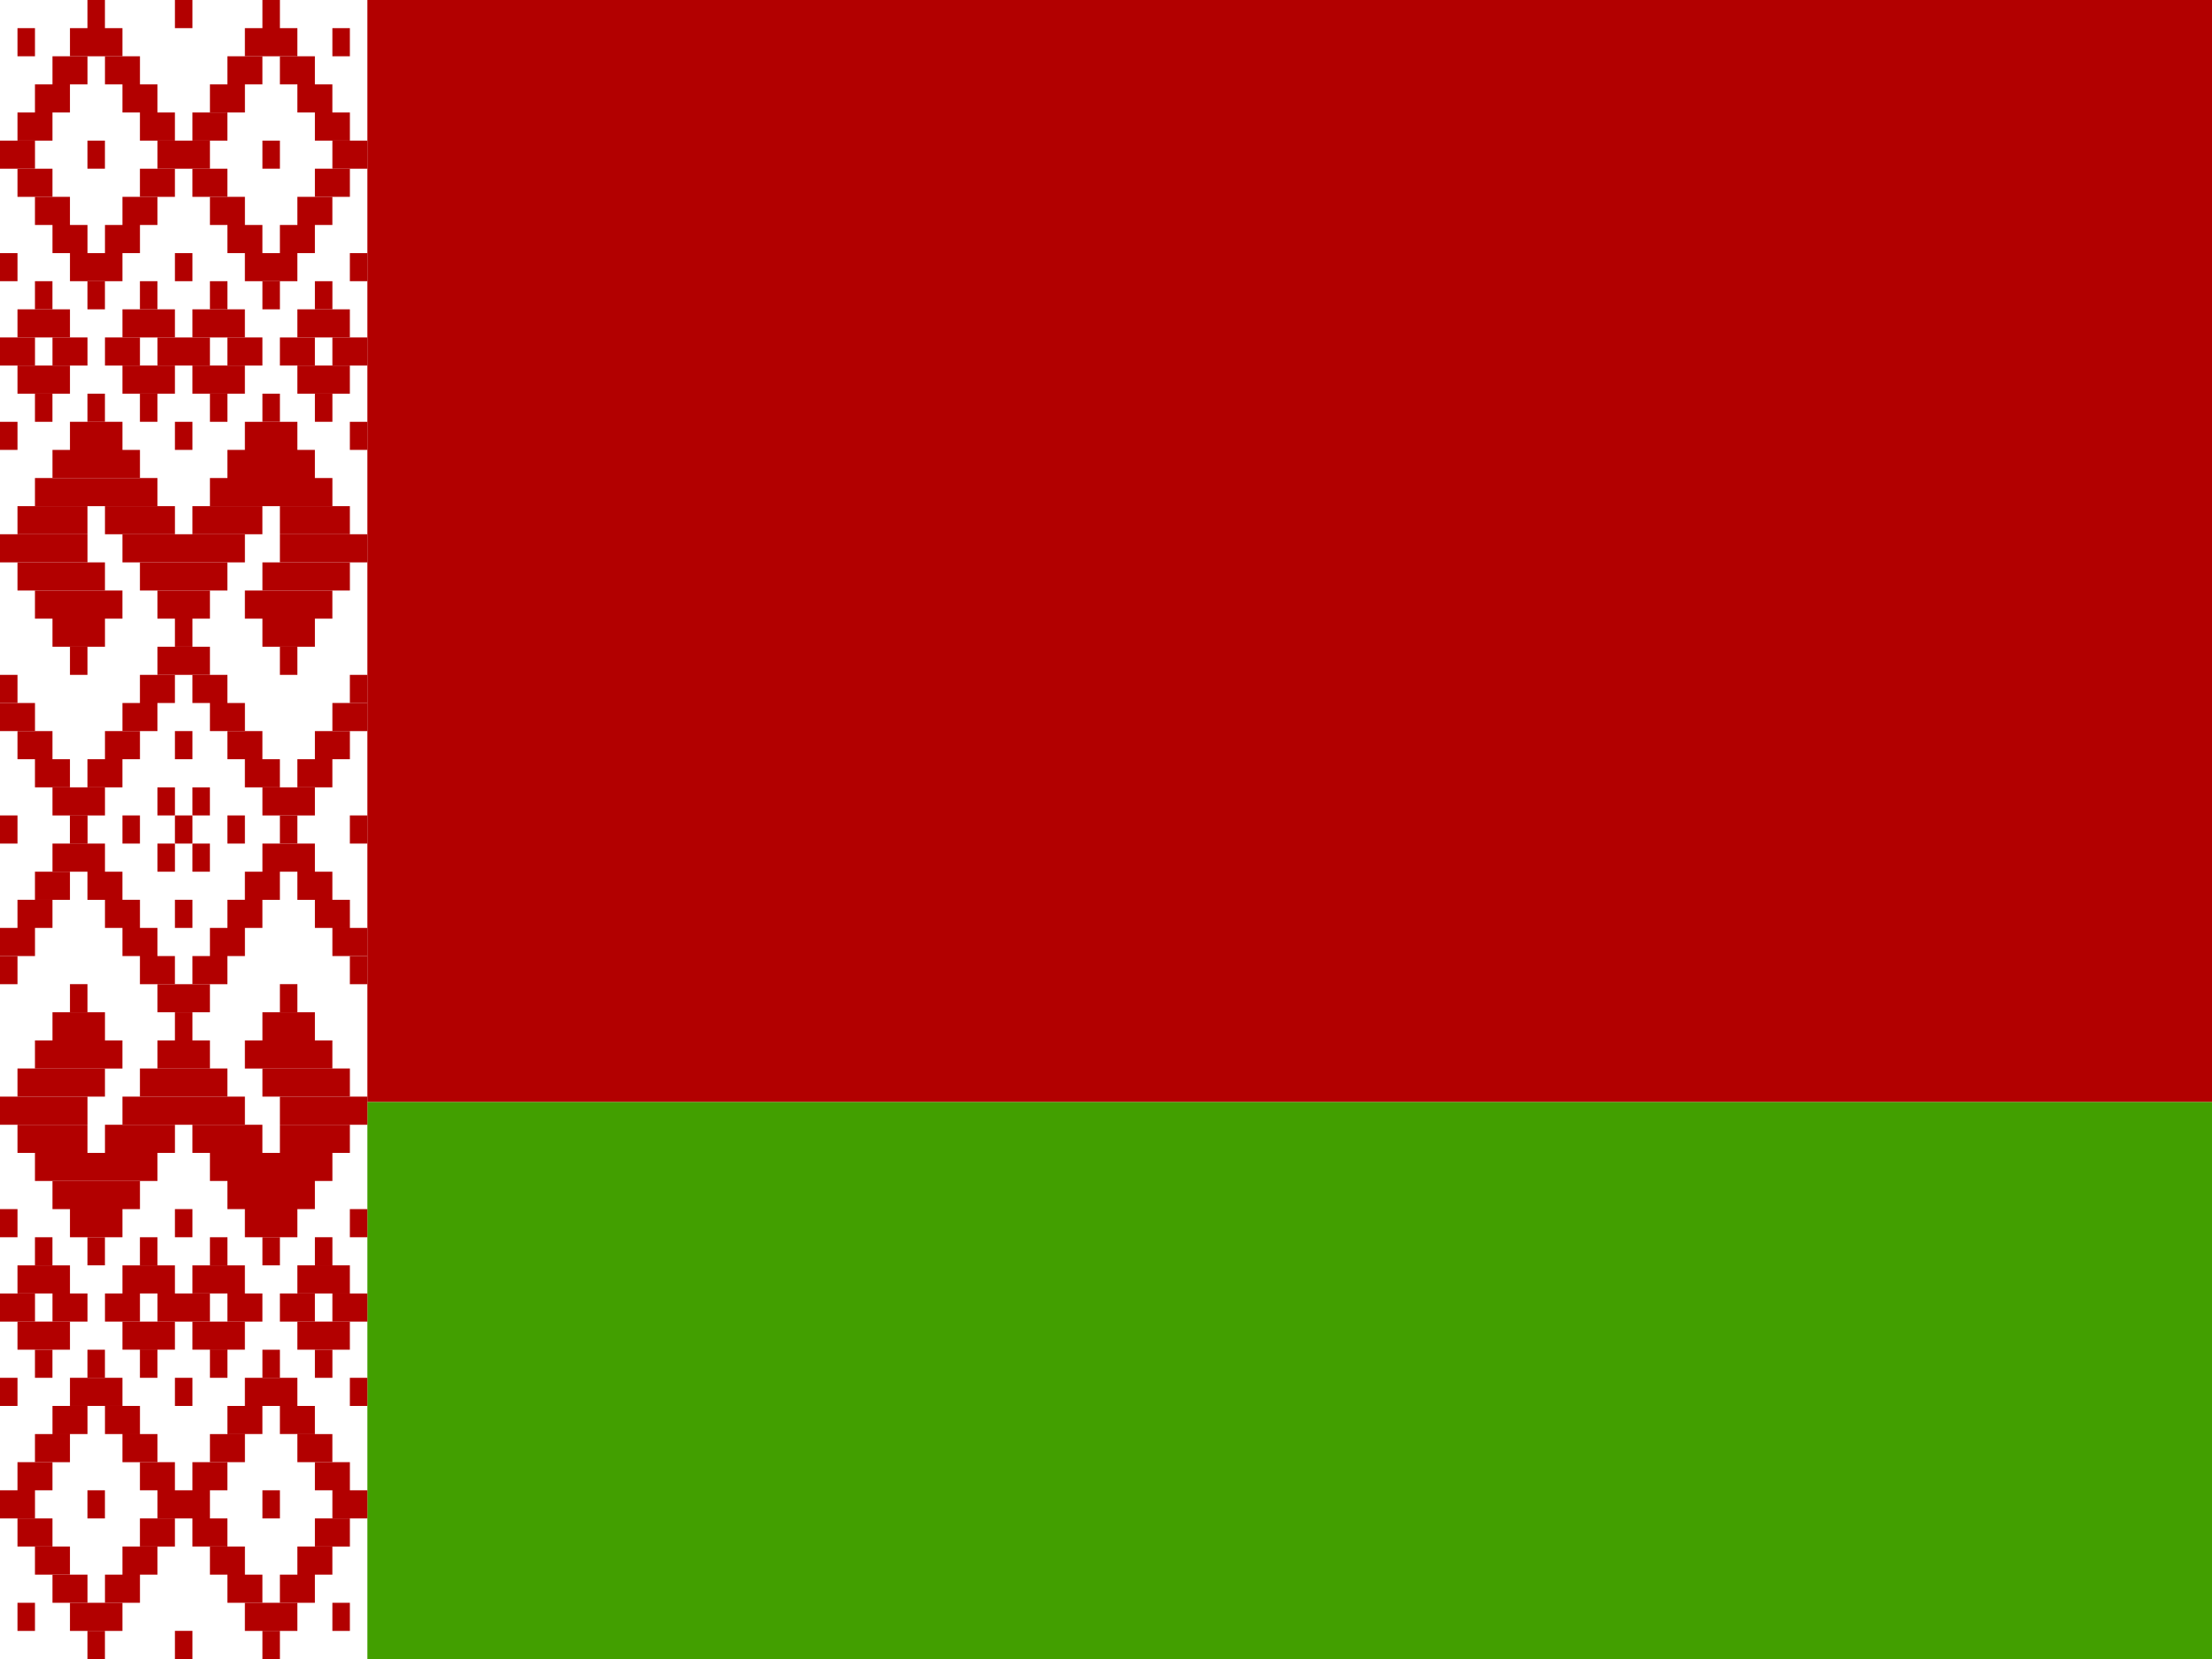
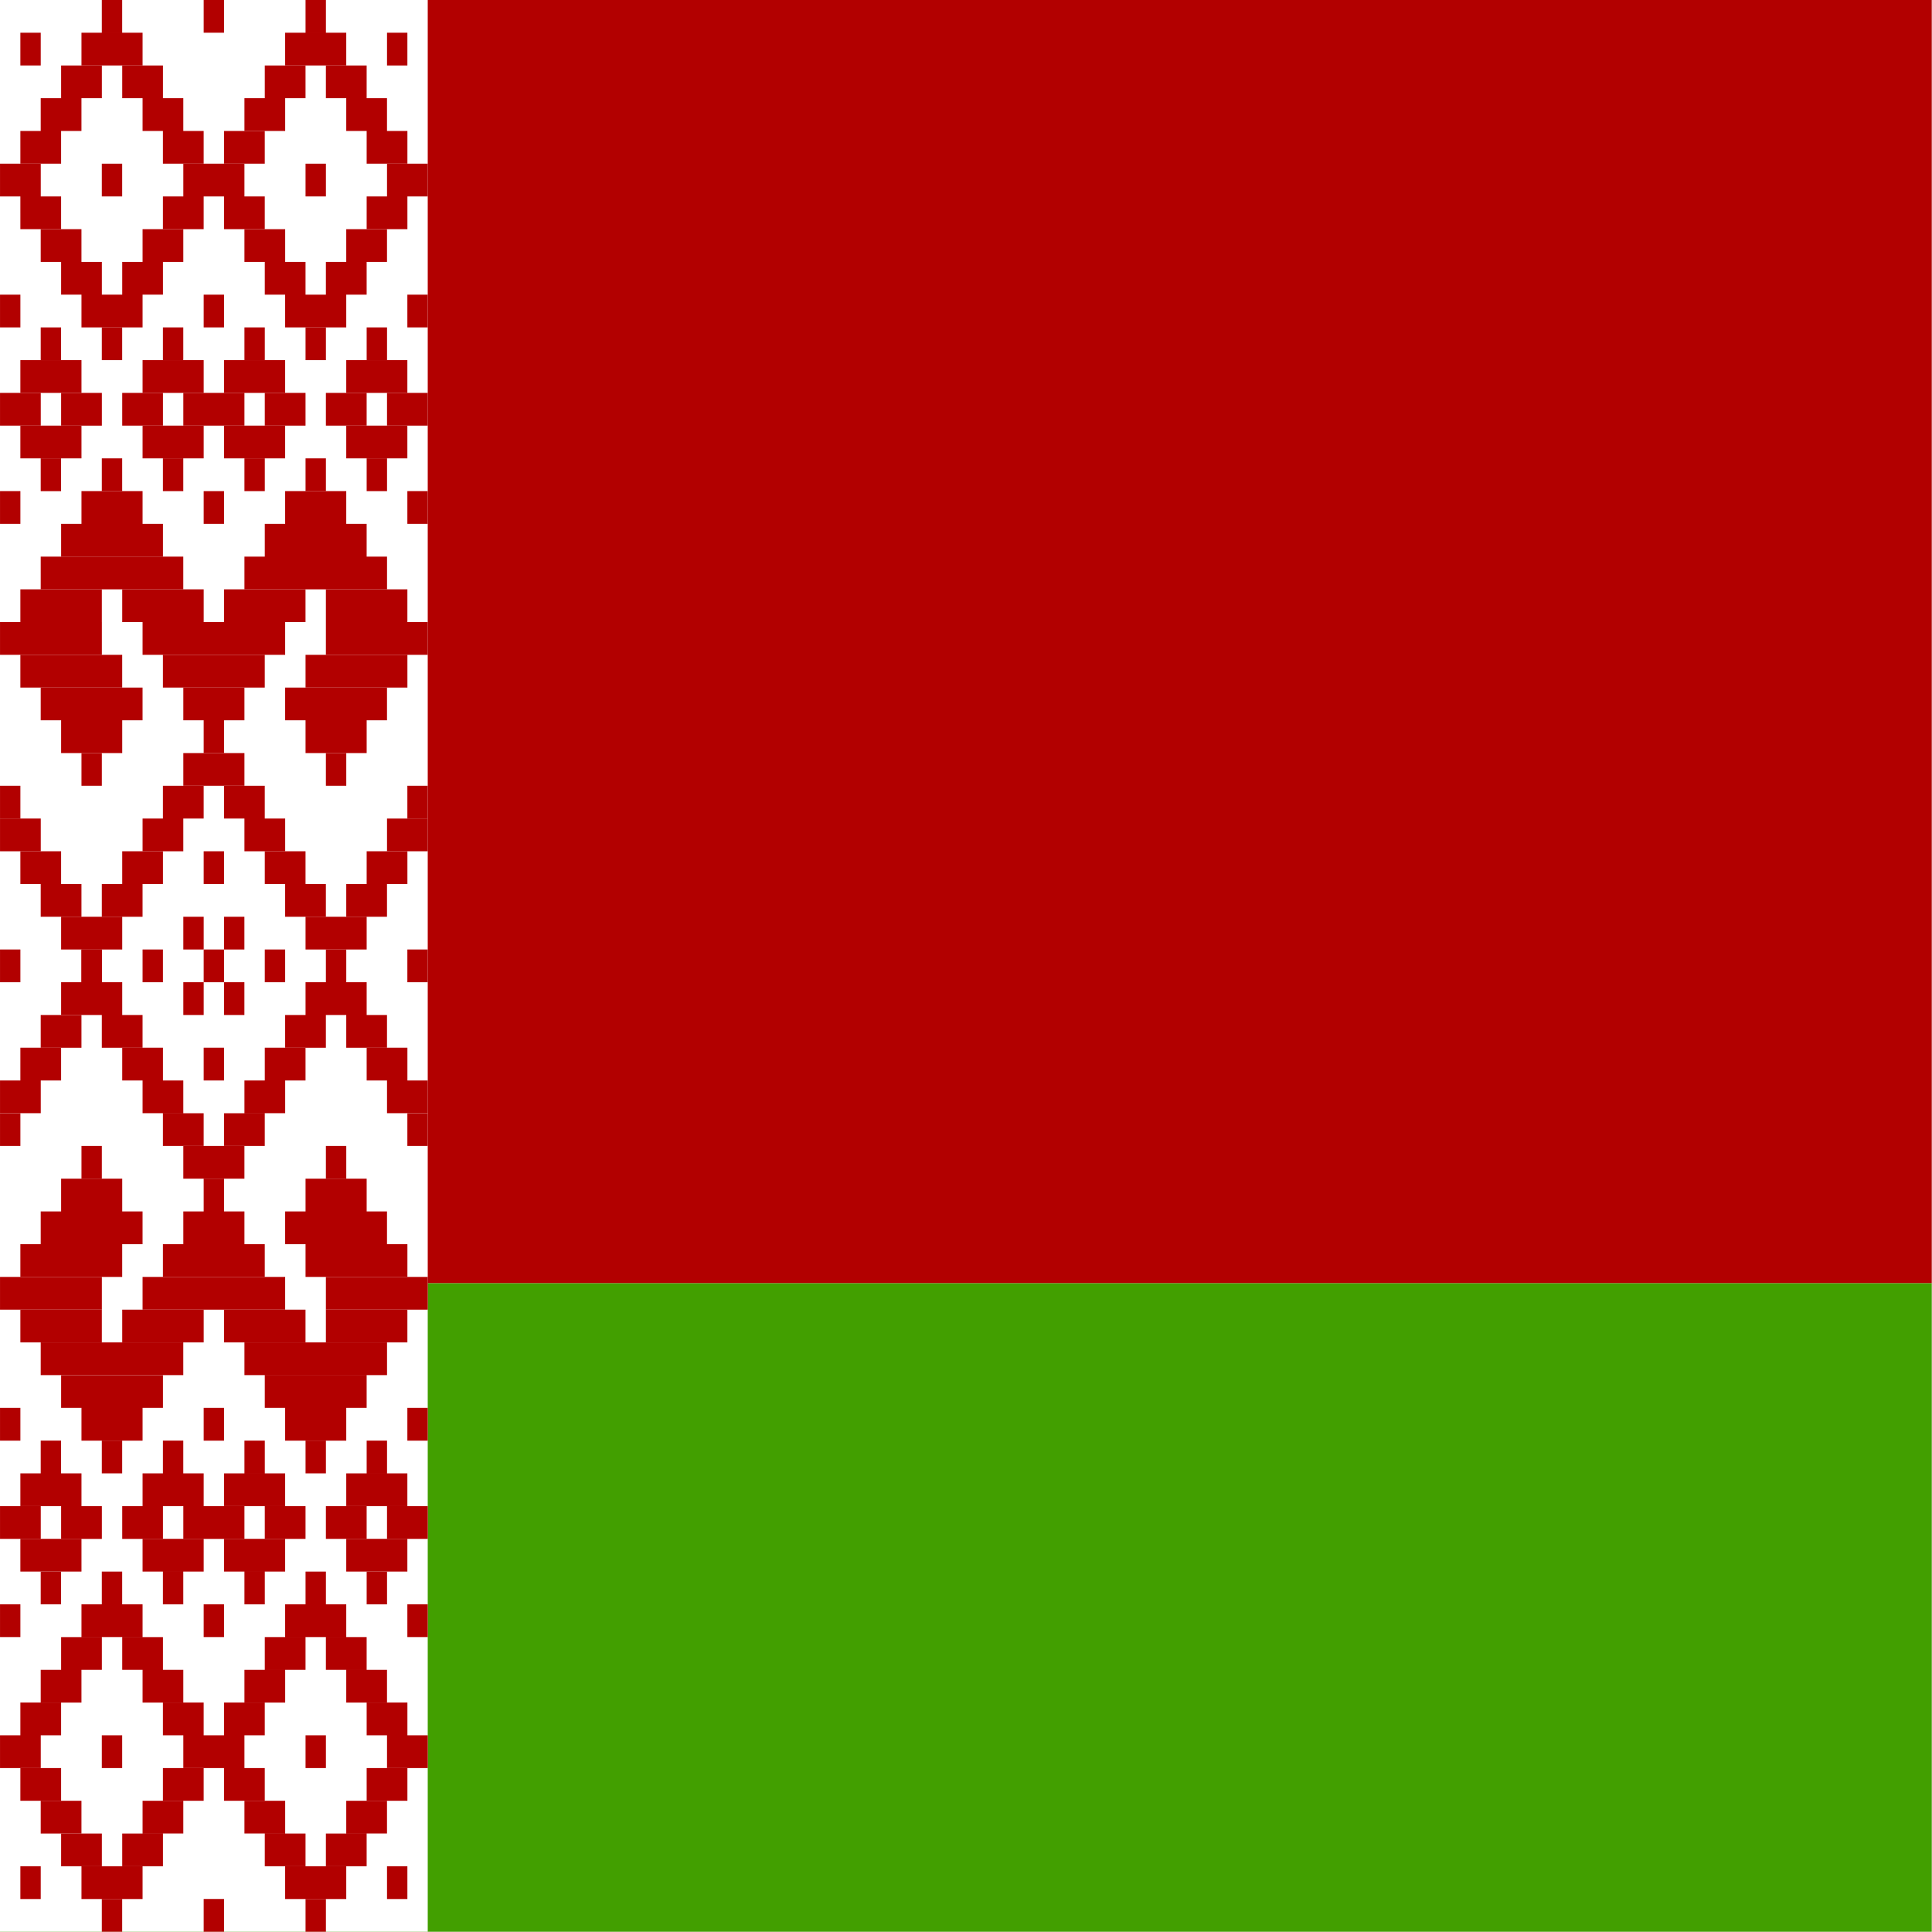
- <svg xmlns="http://www.w3.org/2000/svg" height="480" width="640">
+ <svg xmlns="http://www.w3.org/2000/svg" height="512" width="512">
  <defs>
    <clipPath id="a">
-       <path fill-opacity=".67" d="M0 0h682.6v512H0z" />
+       <path fill-opacity=".67" d="M0 0h496.06v496.06H0z" />
    </clipPath>
  </defs>
-   <g fill-rule="evenodd" clip-path="url(#a)" transform="matrix(.9376 0 0 .9375 0 0)">
-     <path fill="#b20000" d="M0 0h1024v340.11H0z" />
-     <path fill="#429f00" d="M0 340.11h1024V512H0z" />
-     <path fill="#fff" d="M0 0h113.37v512H0z" />
+   <g fill-rule="evenodd" clip-path="url(#a)" transform="scale(1.032)">
+     <path fill="#b20000" d="M0 0h992.13v329.53H0z" />
+     <path fill="#429f00" d="M0 329.53h992.13v166.54H0z" />
+     <path fill="#fff" d="M0 0h109.84v496.06H0z" />
    <g stroke-width="1pt" fill="#b20000">
-       <path d="M5.394 8.682h5.398v8.68H5.394zM21.59 8.682h16.196v8.68H21.59zM26.983 0h5.398v8.68h-5.397zM53.98 0h5.4v8.68h-5.4zM75.57 8.682h16.197v8.68H75.57zM80.98 0h5.398v8.68H80.98z" />
-       <path d="M16.196 17.36h10.798v8.68H16.196zM32.392 17.36H43.19v8.68H32.392zM70.177 17.36h10.798v8.68H70.177zM86.373 17.36H97.17v8.68H86.374zM10.787 26.04h10.798v8.678H10.787zM37.786 26.04h10.797v8.678H37.786zM64.784 26.04H75.58v8.678H64.785zM91.767 26.04h10.797v8.678H91.767zM102.57 8.682h5.397v8.68h-5.398zM5.394 34.718h10.798v8.678H5.394zM43.18 34.718h10.797v8.678H43.18zM97.175 34.718h10.798v8.678H97.175zM10.787 60.75h10.798v8.68H10.787zM16.196 69.43h10.798v8.677H16.196zM37.786 60.75h10.797v8.68H37.786zM32.392 69.43H43.19v8.677H32.392zM21.59 78.107h16.196v8.678H21.59z" />
-       <path d="M26.983 86.784h5.398v8.68h-5.397zM64.784 60.752H75.58v8.678H64.785zM70.177 69.43h10.798v8.677H70.177zM91.767 60.75h10.797v8.68H91.767zM86.373 69.43H97.17v8.677H86.374zM75.57 78.107h16.197v8.678H75.57z" />
-       <path d="M80.98 86.784h5.398v8.68H80.98zM53.98 78.107h5.4v8.678h-5.4zM0 78.107h5.398v8.678H0zM107.963 78.107h5.398v8.678h-5.397zM26.983 121.497h5.398v8.678h-5.397z" />
-       <path d="M21.59 130.174h16.196v8.678H21.59zM16.196 138.852H43.19v8.678H16.196zM80.98 121.497h5.398v8.678H80.98z" />
-       <path d="M75.57 130.174h16.197v8.678H75.57zM70.177 138.852H97.17v8.678H70.178zM75.57 182.242h26.994v8.678H75.57zM64.784 147.53h37.79v8.68h-37.79zM10.787 147.53h37.79v8.68h-37.79zM16.196 190.92h16.196v8.678H16.196zM10.787 182.242H37.78v8.678H10.788zM86.373 164.886h26.994v8.678H86.373zM80.98 190.92h16.195v8.678H80.98z" />
-       <path d="M21.59 199.597h5.398v8.68H21.59zM86.373 199.597h5.398v8.68h-5.397zM0 164.886h26.994v8.678H0zM48.588 182.242h16.196v8.678H48.588zM53.98 190.92h5.4v8.678h-5.4zM37.786 164.886h37.79v8.678h-37.79zM59.375 34.718h10.798v8.678H59.375z" />
-       <path d="M48.588 43.395h16.196v8.678H48.588z" />
-       <path d="M43.18 52.073h10.797v8.68H43.18zM59.375 52.073h10.798v8.68H59.375zM0 43.395h10.798v8.678H0z" />
-       <path d="M5.394 52.073h10.798v8.68H5.394zM102.57 43.395h10.797v8.678H102.57z" />
-       <path d="M97.175 52.073h10.798v8.68H97.175zM0 130.174h5.398v8.678H0zM107.963 130.174h5.398v8.678h-5.397zM48.588 199.597h16.196v8.68H48.588z" />
-       <path d="M43.18 208.276h10.797v8.678H43.18zM59.375 208.276h10.798v8.678H59.375zM37.786 216.954h10.797v8.678H37.786zM64.784 216.954H75.58v8.678H64.785z" />
-       <path d="M32.392 225.63H43.19v8.68H32.392zM70.177 225.63h10.798v8.68H70.177zM26.983 234.31H37.78v8.678H26.984zM75.57 234.31h10.8v8.678h-10.8z" />
-       <path d="M16.196 242.987h16.196v8.678H16.196zM80.98 242.987h16.195v8.678H80.98z" />
-       <path d="M91.767 234.31h10.797v8.678H91.767zM97.175 225.63h10.798v8.68H97.175z" />
-       <path d="M102.57 216.954h10.797v8.678H102.57zM10.787 234.31h10.798v8.678H10.787zM5.394 225.63h10.798v8.68H5.394z" />
-       <path d="M0 216.954h10.798v8.678H0zM21.59 251.665h5.398v8.678H21.59zM86.373 251.665h5.398v8.678h-5.397zM53.98 225.63h5.4v8.68h-5.4zM37.786 251.665h5.398v8.678h-5.398zM70.177 251.665h5.398v8.678h-5.398zM53.98 251.665h5.4v8.678h-5.4zM0 251.665h5.398v8.678H0zM107.963 251.665h5.398v8.678h-5.397zM53.98 130.174h5.4v8.678h-5.4zM26.983 43.395h5.398v8.678h-5.397zM80.98 43.395h5.398v8.678H80.98zM48.588 104.14h16.196v8.68H48.588z" />
-       <path d="M37.786 112.818H53.98v8.68H37.787z" />
-       <path d="M43.18 121.497h5.397v8.678H43.18zM32.392 104.14H43.19v8.68H32.392z" />
-       <path d="M37.786 95.463H53.98v8.678H37.787z" />
-       <path d="M43.18 86.784h5.397v8.68H43.18zM59.375 95.463H75.57v8.678H59.376z" />
-       <path d="M64.784 86.784h5.398v8.68h-5.398zM70.177 104.14h10.798v8.68H70.177z" />
-       <path d="M59.375 112.818H75.57v8.68H59.376z" />
-       <path d="M64.784 121.497h5.398v8.678h-5.398zM86.373 104.14H97.17v8.68H86.374z" />
-       <path d="M91.767 95.463h16.196v8.678H91.767z" />
-       <path d="M102.57 104.14h10.797v8.68H102.57z" />
-       <path d="M91.767 112.818h16.196v8.68H91.767z" />
-       <path d="M97.175 121.497h5.4v8.678h-5.4zM97.175 86.784h5.4v8.68h-5.4zM0 104.14h10.798v8.68H0z" />
-       <path d="M5.394 95.463H21.59v8.678H5.394z" />
-       <path d="M16.196 104.14h10.798v8.68H16.196z" />
-       <path d="M5.394 112.818H21.59v8.68H5.394z" />
-       <path d="M10.787 121.497h5.398v8.678h-5.398zM10.787 86.784h5.398v8.68h-5.398zM5.394 156.208h21.594v8.678H5.394zM32.392 156.208h21.594v8.678H32.392zM59.375 156.208H80.97v8.678H59.374zM86.373 156.208h21.594v8.678H86.373zM43.18 173.563h26.993v8.68H43.18zM5.394 173.563h26.993v8.68H5.394zM80.98 173.563h26.993v8.68H80.98zM107.963 208.276h5.398v8.678h-5.397zM0 208.276h5.398v8.678H0zM5.394 503.327h5.398v-8.678H5.394zM21.59 503.327h16.196v-8.678H21.59z" />
-       <path d="M26.983 511.997h5.398v-8.678h-5.397zM53.98 511.997h5.4v-8.678h-5.4zM75.57 503.327h16.197v-8.678H75.57z" />
-       <path d="M80.98 511.997h5.398v-8.678H80.98zM16.196 494.645h10.798v-8.678H16.196zM32.392 494.645H43.19v-8.678H32.392zM70.177 494.645h10.798v-8.678H70.177zM86.373 494.645H97.17v-8.678H86.374zM37.786 485.963h10.797v-8.678H37.786zM64.784 485.963H75.58v-8.678H64.785zM91.767 485.963h10.797v-8.678H91.767zM102.57 503.327h5.397v-8.678h-5.398zM5.394 477.293h10.798v-8.678H5.394z" />
-       <path d="M43.18 477.293h10.797v-8.678H43.18zM97.175 477.293h10.798v-8.678H97.175zM10.787 451.26h10.798v-8.68H10.787zM16.196 442.577h10.798V433.9H16.196zM37.786 451.26h10.797v-8.68H37.786zM32.392 442.577H43.19V433.9H32.392zM21.59 433.895h16.196v-8.678H21.59z" />
-       <path d="M26.983 425.225h5.398v-8.678h-5.397zM64.784 451.26H75.58v-8.68H64.785zM70.177 442.577h10.798V433.9H70.177zM91.767 451.26h10.797v-8.68H91.767zM86.373 442.577H97.17V433.9H86.374zM75.57 433.895h16.197v-8.678H75.57z" />
-       <path d="M80.98 425.225h5.398v-8.678H80.98zM53.98 433.895h5.4v-8.678h-5.4zM0 433.895h5.398v-8.678H0zM107.963 433.895h5.398v-8.678h-5.397zM26.983 390.51h5.398v-8.68h-5.397z" />
-       <path d="M21.59 381.84h16.196v-8.68H21.59zM16.196 373.158H43.19v-8.68H16.196zM80.98 390.51h5.398v-8.68H80.98z" />
-       <path d="M75.57 381.84h16.197v-8.68H75.57zM70.177 373.158H97.17v-8.68H70.178zM75.57 329.772h26.994v-8.68H75.57zM64.784 364.475h37.79v-8.678h-37.79zM10.787 364.475h37.79v-8.678h-37.79zM16.196 321.09h16.196v-8.682H16.196zM10.787 329.772H37.78v-8.68H10.788zM86.373 347.124h26.994v-8.68H86.373zM80.98 321.09h16.195v-8.68H80.98zM0 347.124h26.994v-8.68H0zM48.588 329.772h16.196v-8.68H48.588zM53.98 321.09h5.4v-8.68h-5.4zM37.786 347.124h37.79v-8.68h-37.79zM59.375 477.293h10.798v-8.678H59.375zM48.588 468.61h16.196v-8.677H48.588zM43.18 459.93h10.797v-8.68H43.18zM59.375 459.93h10.798v-8.68H59.375zM0 468.61h10.798v-8.677H0zM5.394 459.93h10.798v-8.68H5.394zM102.57 468.61h10.797v-8.677H102.57zM97.175 459.93h10.798v-8.68H97.175zM0 381.84h5.398v-8.68H0zM107.963 381.84h5.398v-8.68h-5.397zM43.18 303.738h10.797v-8.68H43.18zM59.375 303.738h10.798v-8.68H59.375zM37.786 295.056h10.797v-8.68H37.786zM64.784 295.056H75.58v-8.68H64.785zM32.392 286.374H43.19v-8.68H32.392zM70.177 286.374h10.798v-8.68H70.177z" />
-       <path d="M26.983 277.704H37.78v-8.68H26.984zM75.57 277.704h10.8v-8.68h-10.8zM16.196 269.022h16.196v-8.68H16.196zM80.98 269.022h16.195v-8.68H80.98zM91.767 277.704h10.797v-8.68H91.767z" />
-       <path d="M97.175 286.374h10.798v-8.68H97.175zM102.57 295.056h10.797v-8.68H102.57zM10.787 277.704h10.798v-8.68H10.787z" />
-       <path d="M5.394 286.374h10.798v-8.68H5.394zM0 295.056h10.798v-8.68H0zM21.59 260.343h5.398v-8.678H21.59zM53.98 286.374h5.4v-8.68h-5.4zM53.98 381.84h5.4v-8.68h-5.4zM26.983 468.61h5.398v-8.677h-5.397zM80.98 468.61h5.398v-8.677H80.98zM48.588 407.873h16.196v-8.678H48.588zM37.786 399.19H53.98v-8.677H37.787zM43.18 390.51h5.397v-8.68H43.18zM32.392 407.873H43.19v-8.678H32.392z" />
-       <path d="M37.786 416.543H53.98v-8.678H37.787zM43.18 425.225h5.397v-8.678H43.18zM59.375 416.543H75.57v-8.678H59.376zM64.784 425.225h5.398v-8.678h-5.398z" />
-       <path d="M70.177 407.873h10.798v-8.678H70.177zM59.375 399.19H75.57v-8.677H59.376zM64.784 390.51h5.398v-8.68h-5.398zM86.373 407.873H97.17v-8.678H86.374z" />
-       <path d="M91.767 416.543h16.196v-8.678H91.767z" />
-       <path d="M102.57 407.873h10.797v-8.678H102.57zM91.767 399.19h16.196v-8.677H91.767zM97.175 390.51h5.4v-8.68h-5.4zM97.175 425.225h5.4v-8.678h-5.4zM0 407.873h10.798v-8.678H0z" />
-       <path d="M5.394 416.543H21.59v-8.678H5.394z" />
-       <path d="M16.196 407.873h10.798v-8.678H16.196zM5.394 399.19H21.59v-8.677H5.394zM10.787 390.51h5.398v-8.68h-5.398zM10.787 425.225h5.398v-8.678h-5.398zM5.394 355.806h21.594v-8.68H5.394zM32.392 355.806h21.594v-8.68H32.392zM59.375 355.806H80.97v-8.68H59.374zM86.373 355.806h21.594v-8.68H86.373zM43.18 338.442h26.993v-8.68H43.18zM5.394 338.442h26.993v-8.68H5.394zM80.98 338.442h26.993v-8.68H80.98zM107.963 303.738h5.398v-8.68h-5.397zM0 303.738h5.398v-8.68H0zM48.588 260.343h5.398v8.68h-5.398zM59.375 260.343h5.398v8.68h-5.398zM59.375 242.987h5.398v8.678h-5.398zM48.588 242.987h5.398v8.678h-5.398zM10.787 477.293h10.798v8.68H10.787zM86.373 312.408h5.398v-8.68h-5.397zM21.59 312.408h5.398v-8.68H21.59zM48.585 303.734H64.78v8.677H48.585z" />
+       <path d="M5.23 8.402h5.23v8.41H5.23zM20.923 8.402h15.692v8.41H20.923zM26.148-.01h5.23V8.4h-5.23zM52.307-.01h5.23V8.4h-5.23zM73.224 8.402h15.692v8.41H73.224zM78.465-.01h5.23V8.4h-5.23z" />
+       <path d="M15.697 16.81H26.16v8.41H15.696zM31.39 16.81h10.46v8.41H31.39zM68 16.81h10.46v8.41H68zM83.69 16.81h10.463v8.41H83.69zM10.456 25.22h10.462v8.408H10.456zM36.615 25.22h10.46v8.408h-10.46zM62.773 25.22h10.462v8.408H62.773zM88.916 25.22h10.462v8.408H88.916zM99.383 8.402h5.23v8.41h-5.23zM5.23 33.628h10.462v8.408H5.232zM41.84 33.628h10.462v8.408H41.84zM94.157 33.628h10.462v8.408H94.156zM10.456 58.85h10.462v8.41H10.456zM15.697 67.26H26.16v8.407H15.696zM36.615 58.85h10.46v8.41h-10.46zM31.39 67.26h10.46v8.407H31.39zM20.923 75.667h15.692v8.408H20.923z" />
+       <path d="M26.148 84.074h5.23v8.41h-5.23zM62.773 58.852h10.462v8.408H62.773zM68 67.26h10.46v8.407H68zM88.916 58.85h10.462v8.41H88.916zM83.69 67.26h10.463v8.407H83.69zM73.224 75.667h15.692v8.408H73.224z" />
+       <path d="M78.465 84.074h5.23v8.41h-5.23zM52.307 75.667h5.23v8.408h-5.23zM.005 75.667h5.23v8.408H.005zM104.608 75.667h5.23v8.408h-5.23zM26.148 117.707h5.23v8.408h-5.23z" />
+       <path d="M20.923 126.114h15.692v8.408H20.923zM15.697 134.522H41.85v8.408H15.698zM78.465 117.707h5.23v8.408h-5.23z" />
+       <path d="M73.224 126.114h15.692v8.408H73.224zM68 134.522h26.153v8.408H68zM73.224 176.562h26.154v8.408H73.224zM62.773 142.93h36.614v8.41H62.773zM10.456 142.93H47.07v8.41H10.457zM15.697 184.97H31.39v8.408H15.696zM10.456 176.562H36.61v8.408H10.456zM83.69 159.746h26.155v8.408H83.69zM78.465 184.97h15.692v8.408H78.465z" />
+       <path d="M20.923 193.377h5.23v8.41h-5.23zM83.69 193.377h5.23v8.41h-5.23zM.005 159.746H26.16v8.408H.004zM47.08 176.562h15.693v8.408H47.08zM52.307 184.97h5.23v8.408h-5.23zM36.615 159.746H73.23v8.408H36.614zM57.532 33.628h10.462v8.408H57.532z" />
+       <path d="M47.08 42.035h15.693v8.408H47.08zM41.84 50.443h10.462v8.41H41.84zM57.532 50.443h10.462v8.41H57.532zM.005 42.035h10.462v8.408H.005zM5.23 50.443h10.462v8.41H5.232zM99.383 42.035h10.462v8.408H99.383zM94.157 50.443h10.462v8.41H94.156zM.005 126.114h5.23v8.408H.005zM104.608 126.114h5.23v8.408h-5.23zM47.08 193.377h15.693v8.41H47.08z" />
+       <path d="M41.84 201.786h10.462v8.408H41.84zM57.532 201.786h10.462v8.408H57.532zM36.615 210.194h10.46v8.408h-10.46zM62.773 210.194h10.462v8.408H62.773z" />
+       <path d="M31.39 218.6h10.46v8.41H31.39zM68 218.6h10.46v8.41H68zM26.148 227.01H36.61v8.408H26.148zM73.224 227.01h10.462v8.408H73.224z" />
+       <path d="M15.697 235.417H31.39v8.408H15.696zM78.465 235.417h15.692v8.408H78.465z" />
+       <path d="M88.916 227.01h10.462v8.408H88.916zM94.157 218.6h10.462v8.41H94.156z" />
+       <path d="M99.383 210.194h10.462v8.408H99.383zM10.456 227.01h10.462v8.408H10.456zM5.23 218.6h10.462v8.41H5.232z" />
+       <path d="M.005 210.194h10.462v8.408H.005zM20.923 243.825h5.23v8.408h-5.23zM83.69 243.825h5.23v8.408h-5.23zM52.307 218.6h5.23v8.41h-5.23zM36.615 243.825h5.23v8.408h-5.23zM68 243.825h5.23v8.408H68zM52.307 243.825h5.23v8.408h-5.23zM.005 243.825h5.23v8.408H.005zM104.608 243.825h5.23v8.408h-5.23zM52.307 126.114h5.23v8.408h-5.23zM26.148 42.035h5.23v8.408h-5.23zM78.465 42.035h5.23v8.408h-5.23zM47.08 100.89h15.693v8.41H47.08z" />
+       <path d="M36.615 109.298h15.692v8.41H36.615z" />
+       <path d="M41.84 117.707h5.23v8.408h-5.23zM31.39 100.89h10.46v8.41H31.39z" />
+       <path d="M36.615 92.483h15.692v8.408H36.615z" />
+       <path d="M41.84 84.074h5.23v8.41h-5.23zM57.532 92.483h15.692v8.408H57.532z" />
+       <path d="M62.773 84.074h5.23v8.41h-5.23zM68 100.89h10.46v8.41H68z" />
+       <path d="M57.532 109.298h15.692v8.41H57.532z" />
+       <path d="M62.773 117.707h5.23v8.408h-5.23zM83.69 100.89h10.463v8.41H83.69z" />
+       <path d="M88.916 92.483h15.692v8.408H88.916z" />
+       <path d="M99.383 100.89h10.462v8.41H99.383z" />
+       <path d="M88.916 109.298h15.692v8.41H88.916z" />
+       <path d="M94.157 117.707h5.23v8.408h-5.23zM94.157 84.074h5.23v8.41h-5.23zM.005 100.89h10.462v8.41H.005z" />
+       <path d="M5.23 92.483h15.693v8.408H5.23z" />
+       <path d="M15.697 100.89H26.16v8.41H15.696z" />
+       <path d="M5.23 109.298h15.693v8.41H5.23z" />
+       <path d="M10.456 117.707h5.23v8.408h-5.23zM10.456 84.074h5.23v8.41h-5.23zM5.23 151.338h20.923v8.408H5.23zM31.39 151.338h20.92v8.408H31.39zM57.532 151.338h20.923v8.408H57.532zM83.69 151.338h20.923v8.408H83.69zM41.84 168.153h26.154v8.41H41.84zM5.23 168.153h26.154v8.41H5.23zM78.465 168.153h26.154v8.41H78.464zM104.608 201.786h5.23v8.408h-5.23zM.005 201.786h5.23v8.408H.005zM5.23 487.657h5.23v-8.408H5.23zM20.923 487.657h15.692v-8.408H20.923z" />
+       <path d="M26.148 496.057h5.23v-8.408h-5.23zM52.307 496.057h5.23v-8.408h-5.23zM73.224 487.657h15.692v-8.408H73.224z" />
+       <path d="M78.465 496.057h5.23v-8.408h-5.23zM15.697 479.245H26.16v-8.408H15.696zM31.39 479.245h10.46v-8.408H31.39zM68 479.245h10.46v-8.408H68zM83.69 479.245h10.463v-8.408H83.69zM36.615 470.833h10.46v-8.408h-10.46zM62.773 470.833h10.462v-8.408H62.773zM88.916 470.833h10.462v-8.408H88.916zM99.383 487.657h5.23v-8.408h-5.23zM5.23 462.433h10.462v-8.408H5.232z" />
+       <path d="M41.84 462.433h10.462v-8.408H41.84zM94.157 462.433h10.462v-8.408H94.156zM10.456 437.21h10.462v-8.41H10.456zM15.697 428.797H26.16v-8.408H15.696zM36.615 437.21h10.46v-8.41h-10.46zM31.39 428.797h10.46v-8.408H31.39zM20.923 420.385h15.692v-8.408H20.923z" />
+       <path d="M26.148 411.985h5.23v-8.408h-5.23zM62.773 437.21h10.462v-8.41H62.773zM68 428.797h10.46v-8.408H68zM88.916 437.21h10.462v-8.41H88.916zM83.69 428.797h10.463v-8.408H83.69zM73.224 420.385h15.692v-8.408H73.224z" />
+       <path d="M78.465 411.985h5.23v-8.408h-5.23zM52.307 420.385h5.23v-8.408h-5.23zM.005 420.385h5.23v-8.408H.005zM104.608 420.385h5.23v-8.408h-5.23zM26.148 378.35h5.23v-8.41h-5.23z" />
+       <path d="M20.923 369.95h15.692v-8.41H20.923zM15.697 361.537H41.85v-8.408H15.698zM78.465 378.35h5.23v-8.41h-5.23z" />
+       <path d="M73.224 369.95h15.692v-8.41H73.224zM68 361.537h26.153v-8.408H68zM73.224 319.502h26.154v-8.41H73.224zM62.773 353.126h36.614v-8.41H62.773zM10.456 353.126H47.07v-8.41H10.457zM15.697 311.09H31.39v-8.412H15.696zM10.456 319.502H36.61v-8.41H10.456zM83.69 336.314h26.155v-8.41H83.69zM78.465 311.09h15.692v-8.41H78.465zM.005 336.314H26.16v-8.41H.004zM47.08 319.502h15.693v-8.41H47.08zM52.307 311.09h5.23v-8.41h-5.23zM36.615 336.314H73.23v-8.41H36.614zM57.532 462.433h10.462v-8.408H57.532zM47.08 454.02h15.693v-8.407H47.08zM41.84 445.61h10.462v-8.41H41.84zM57.532 445.61h10.462v-8.41H57.532zM.005 454.02h10.462v-8.407H.005zM5.23 445.61h10.462v-8.41H5.232zM99.383 454.02h10.462v-8.407H99.383zM94.157 445.61h10.462v-8.41H94.156zM.005 369.95h5.23v-8.41H.005zM104.608 369.95h5.23v-8.41h-5.23zM41.84 294.278h10.462v-8.41H41.84zM57.532 294.278h10.462v-8.41H57.532zM36.615 285.866h10.46v-8.41h-10.46zM62.773 285.866h10.462v-8.41H62.773zM31.39 277.454h10.46v-8.41H31.39zM68 277.454h10.46v-8.41H68z" />
+       <path d="M26.148 269.054H36.61v-8.41H26.148zM73.224 269.054h10.462v-8.41H73.224zM15.697 260.642H31.39v-8.41H15.696zM78.465 260.642h15.692v-8.41H78.465zM88.916 269.054h10.462v-8.41H88.916z" />
+       <path d="M94.157 277.454h10.462v-8.41H94.156zM99.383 285.866h10.462v-8.41H99.383zM10.456 269.054h10.462v-8.41H10.456z" />
+       <path d="M5.23 277.454h10.462v-8.41H5.232zM.005 285.866h10.462v-8.41H.005zM20.923 252.233h5.23v-8.408h-5.23zM52.307 277.454h5.23v-8.41h-5.23zM52.307 369.95h5.23v-8.41h-5.23zM26.148 454.02h5.23v-8.407h-5.23zM78.465 454.02h5.23v-8.407h-5.23zM47.08 395.173h15.693v-8.408H47.08zM36.615 386.76h15.692v-8.407H36.615zM41.84 378.35h5.23v-8.41h-5.23zM31.39 395.173h10.46v-8.408H31.39z" />
+       <path d="M36.615 403.573h15.692v-8.408H36.615zM41.84 411.985h5.23v-8.408h-5.23zM57.532 403.573h15.692v-8.408H57.532zM62.773 411.985h5.23v-8.408h-5.23z" />
+       <path d="M68 395.173h10.46v-8.408H68zM57.532 386.76h15.692v-8.407H57.532zM62.773 378.35h5.23v-8.41h-5.23zM83.69 395.173h10.463v-8.408H83.69z" />
+       <path d="M88.916 403.573h15.692v-8.408H88.916z" />
+       <path d="M99.383 395.173h10.462v-8.408H99.383zM88.916 386.76h15.692v-8.407H88.916zM94.157 378.35h5.23v-8.41h-5.23zM94.157 411.985h5.23v-8.408h-5.23zM.005 395.173h10.462v-8.408H.005z" />
+       <path d="M5.23 403.573h15.693v-8.408H5.23z" />
+       <path d="M15.697 395.173H26.16v-8.408H15.696zM5.23 386.76h15.693v-8.407H5.23zM10.456 378.35h5.23v-8.41h-5.23zM10.456 411.985h5.23v-8.408h-5.23zM5.23 344.725h20.923v-8.408H5.23zM31.39 344.725h20.92v-8.408H31.39zM57.532 344.725h20.923v-8.408H57.532zM83.69 344.725h20.923v-8.408H83.69zM41.84 327.902h26.154v-8.41H41.84zM5.23 327.902h26.154v-8.41H5.23zM78.465 327.902h26.154v-8.41H78.464zM104.608 294.278h5.23v-8.41h-5.23zM.005 294.278h5.23v-8.41H.005zM47.08 252.233h5.23v8.41h-5.23zM57.532 252.233h5.23v8.41h-5.23zM57.532 235.417h5.23v8.408h-5.23zM47.08 235.417h5.23v8.408h-5.23zM10.456 462.433h10.462v8.41H10.456zM83.69 302.678h5.23v-8.41h-5.23zM20.923 302.678h5.23v-8.41h-5.23zM47.078 294.274H62.77v8.407H47.078z" />
    </g>
  </g>
</svg>
